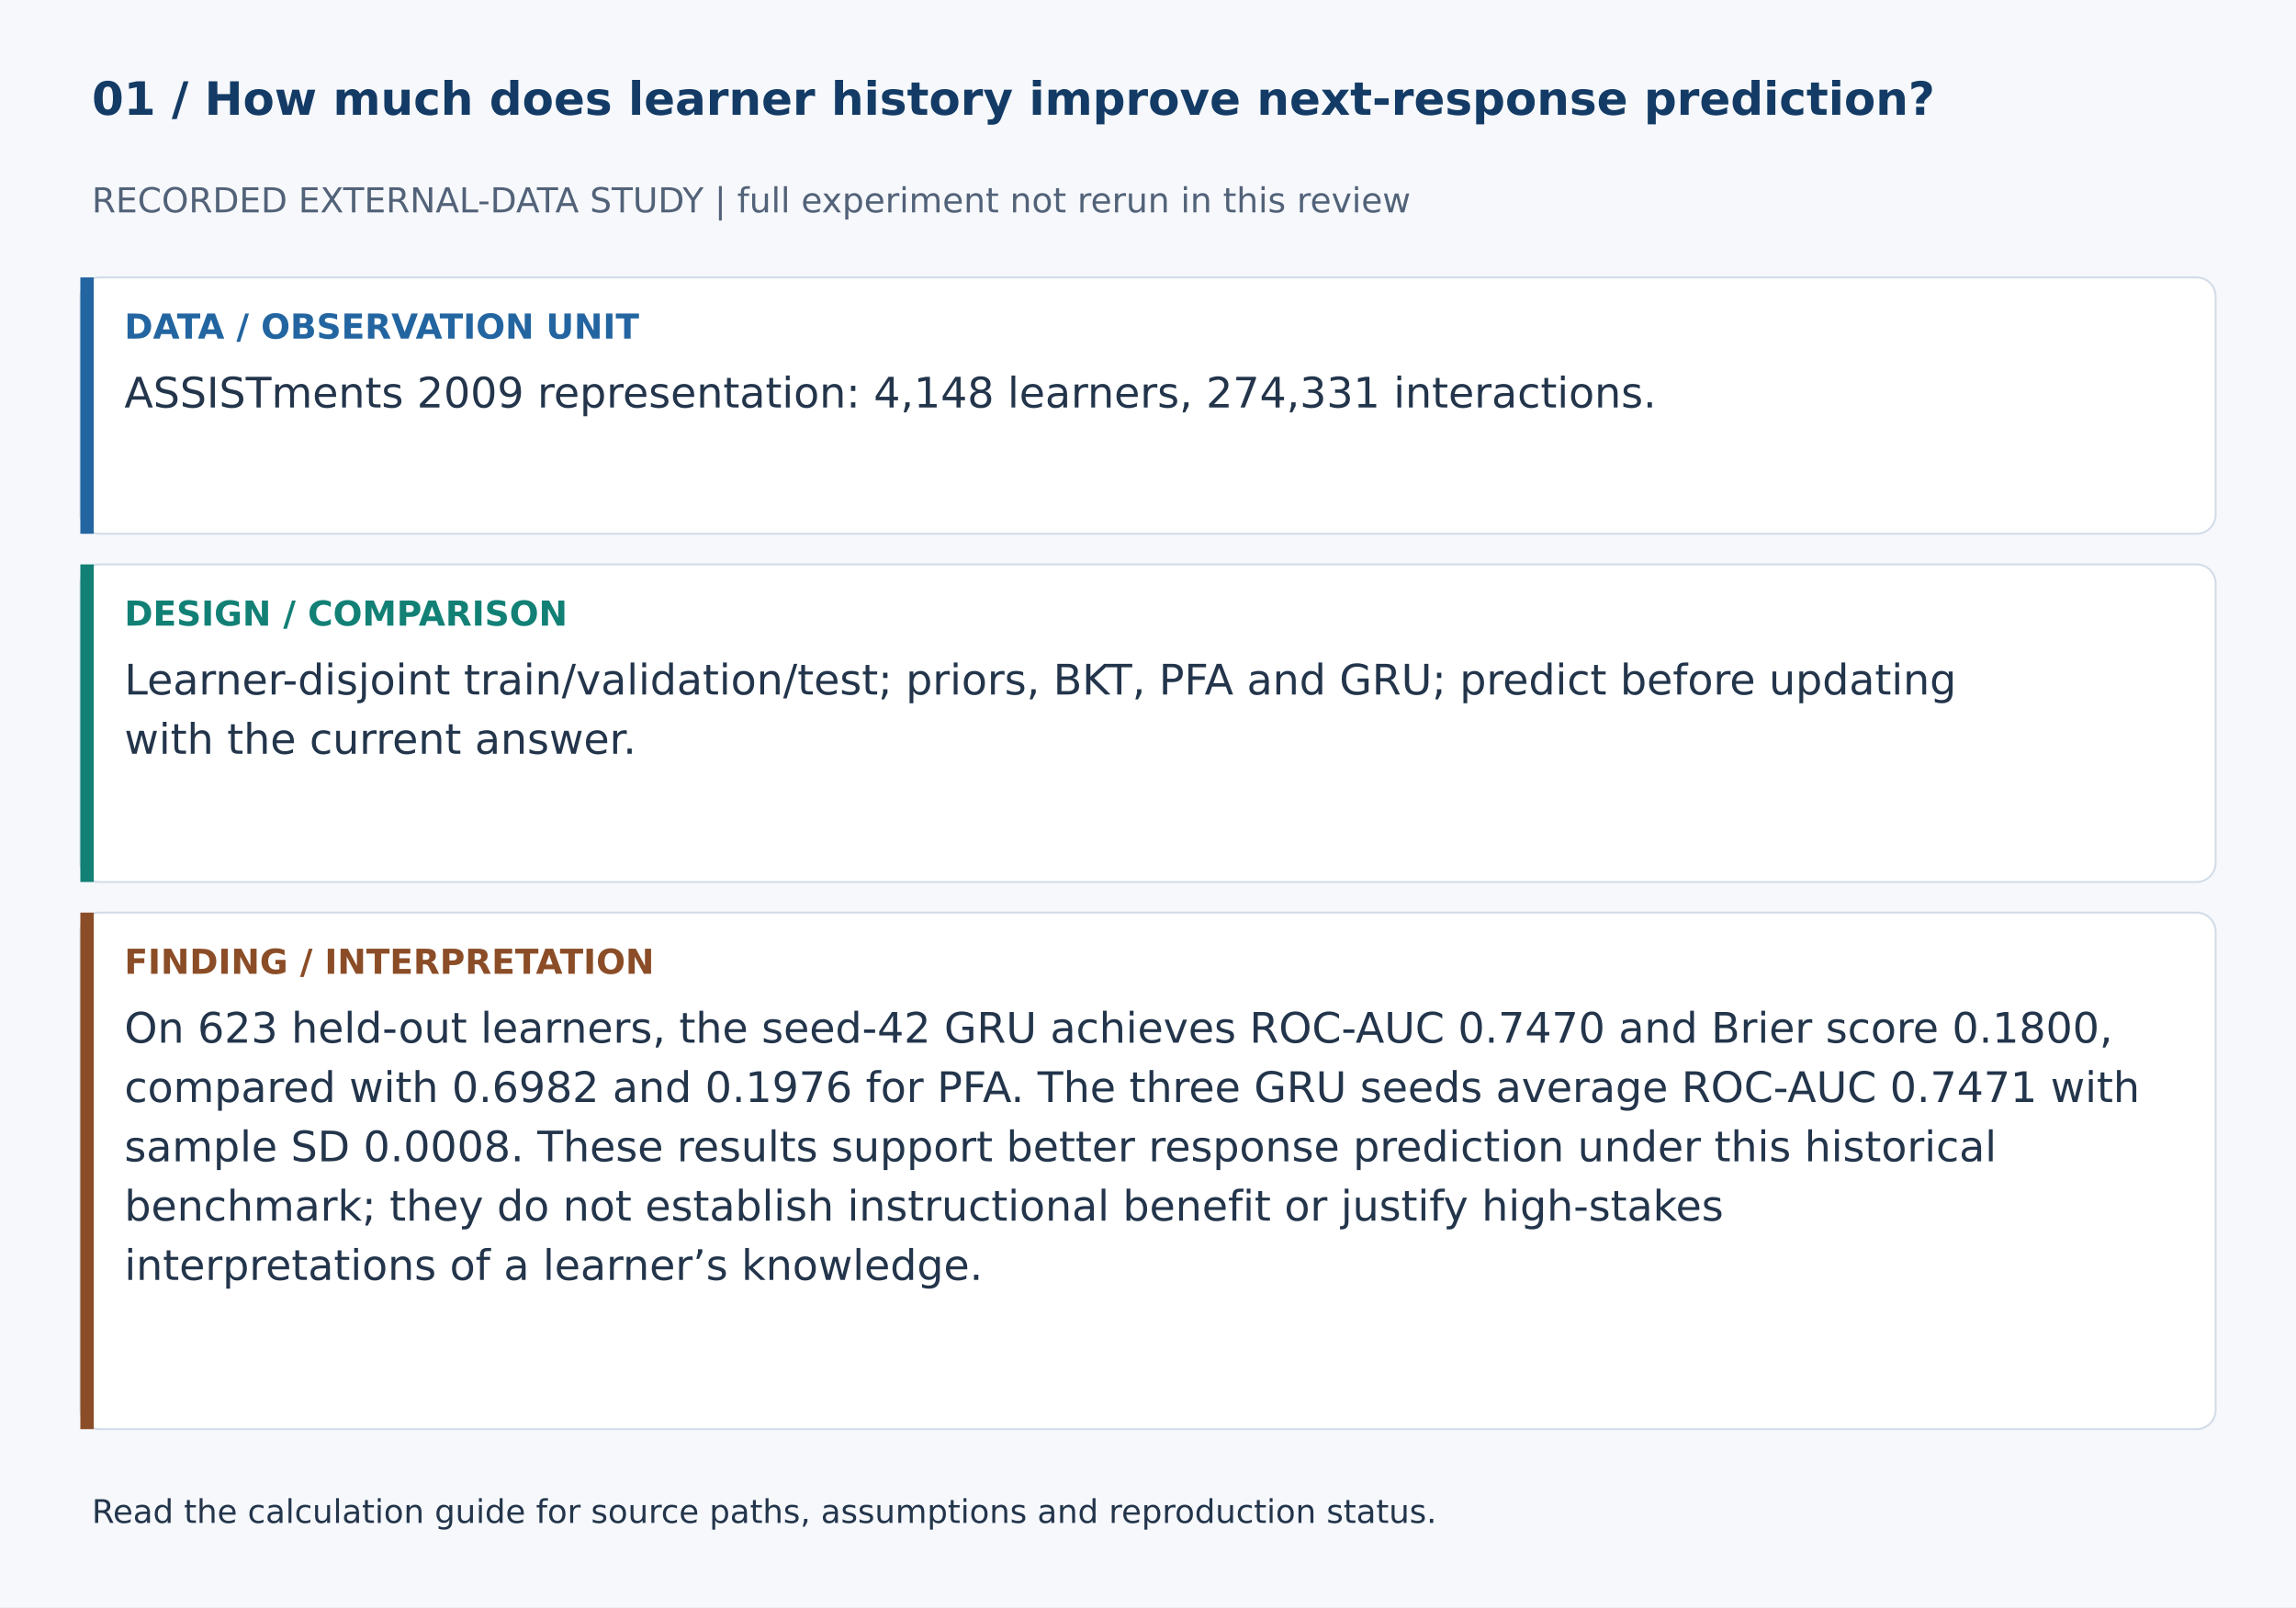
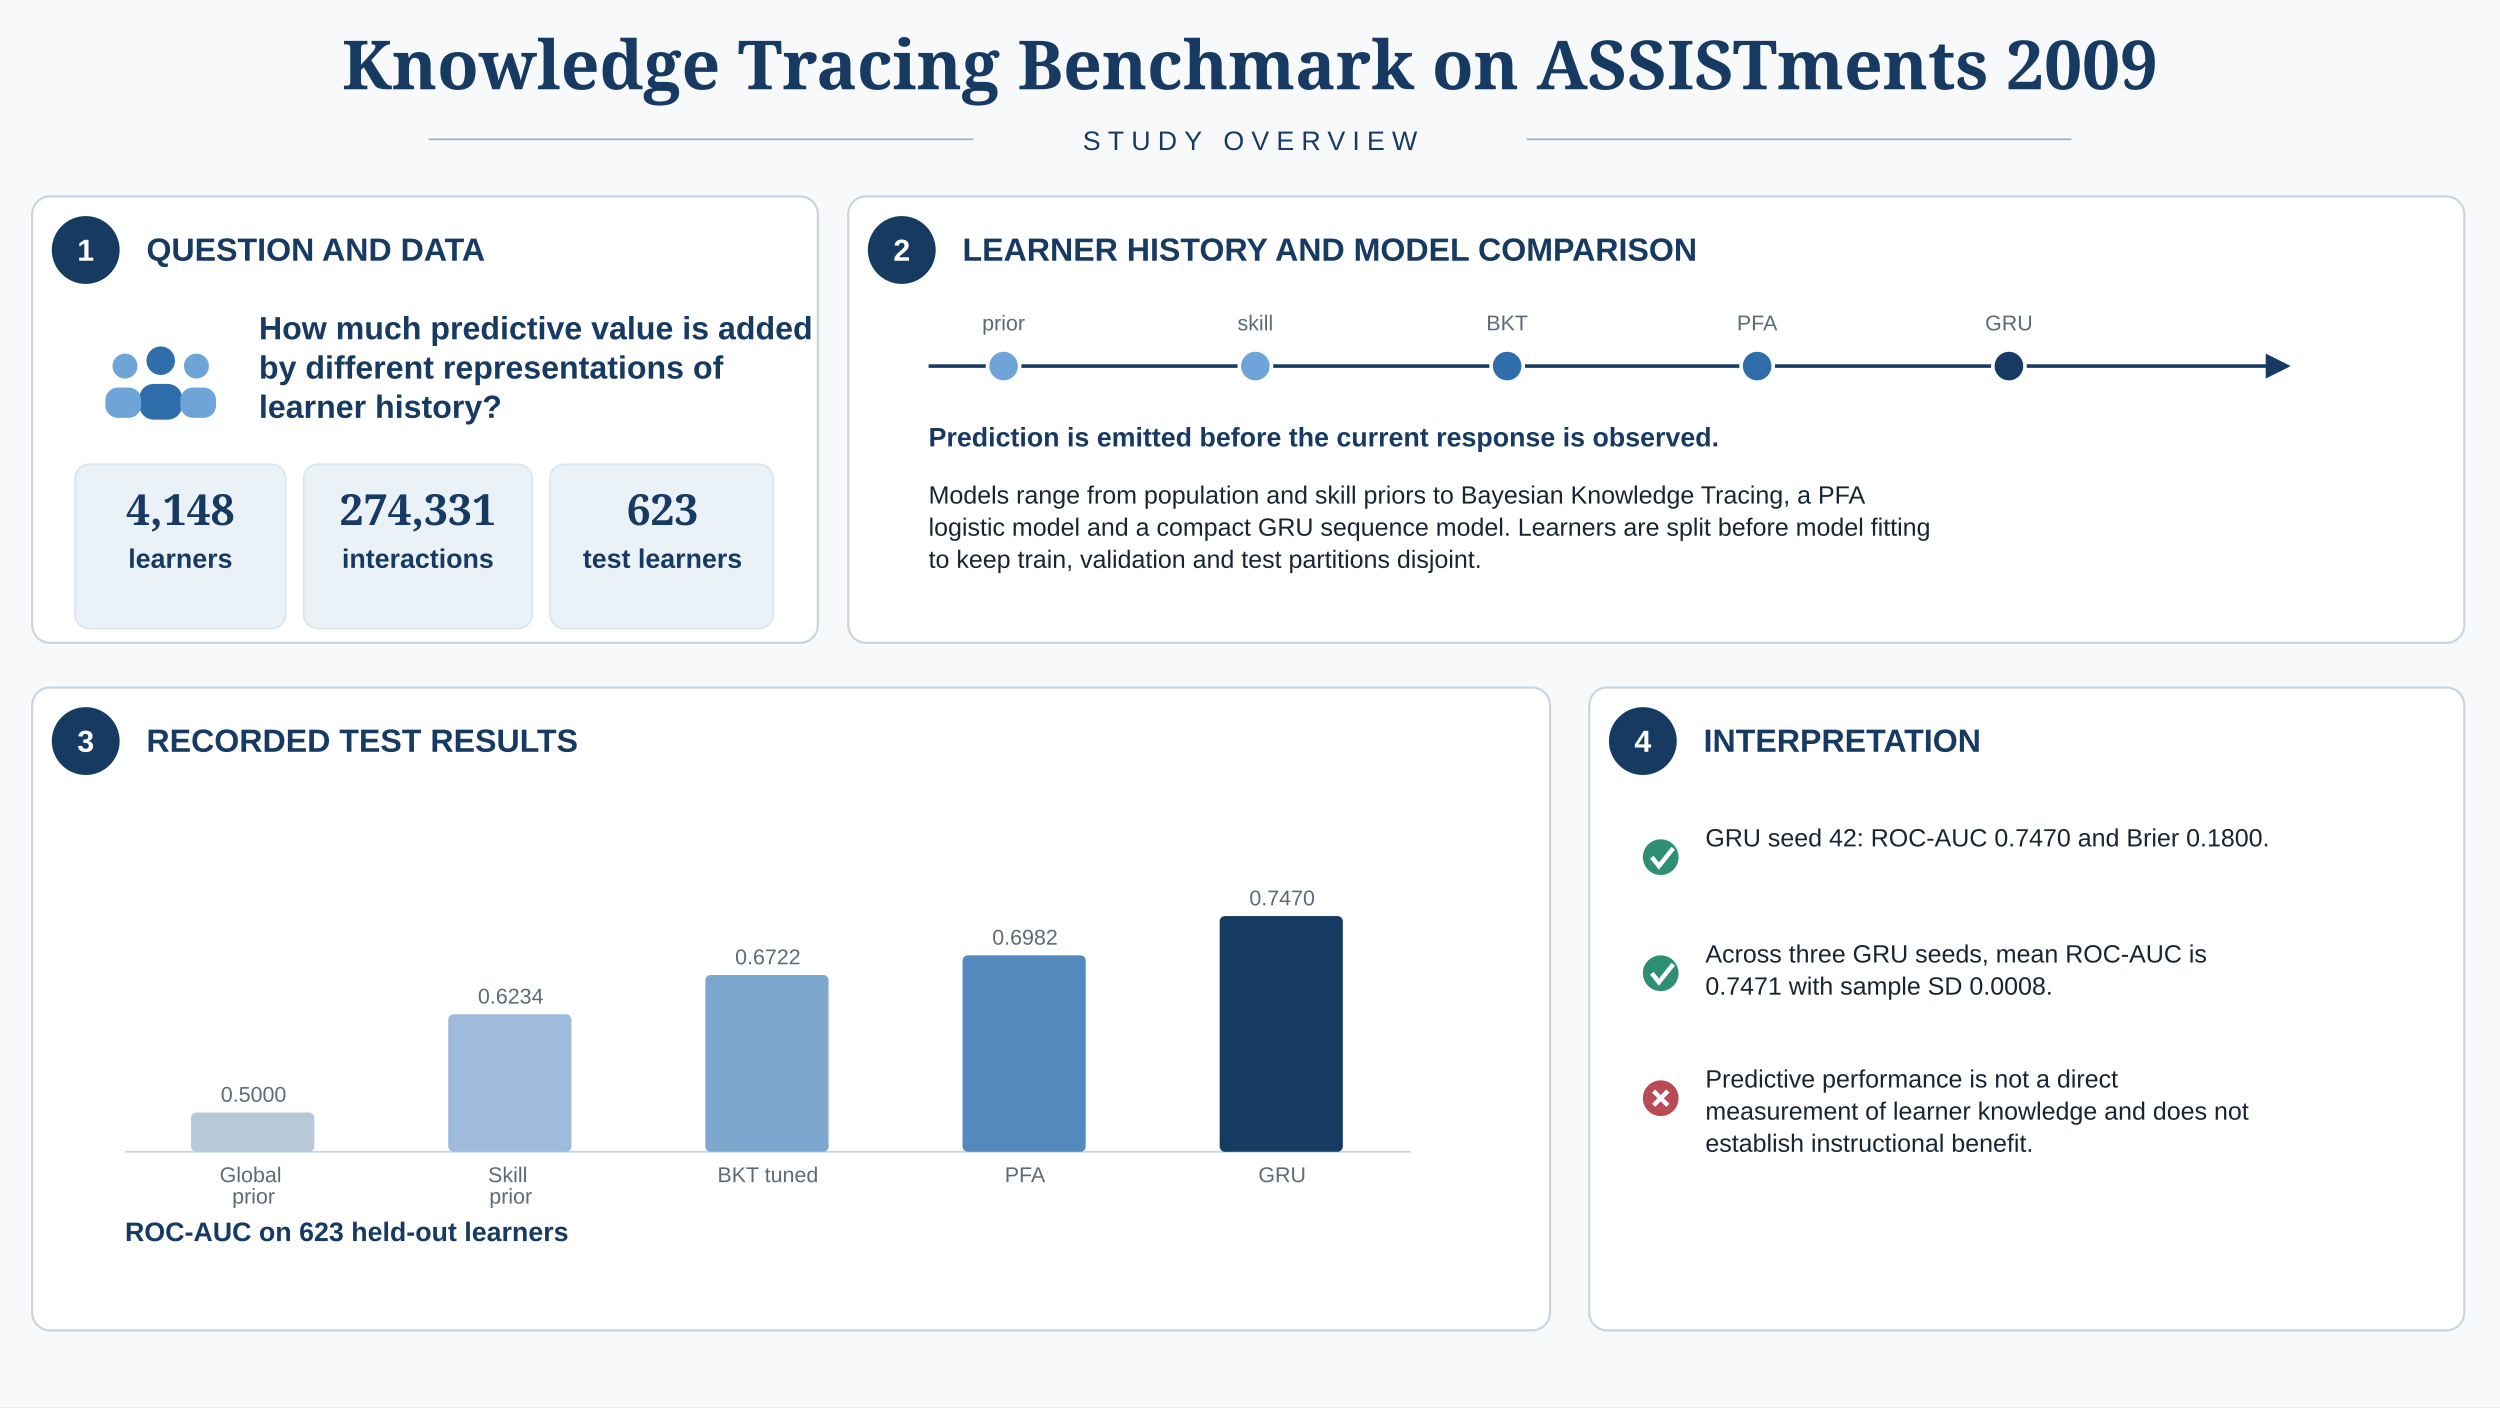
- <svg xmlns="http://www.w3.org/2000/svg" width="1200" height="840" viewBox="0 0 1200 840" role="img">
-   <rect width="1200" height="840" fill="#f6f8fc" />
-   <text x="48" y="60" font-family="DejaVu Sans,Arial,sans-serif" font-size="24" fill="#133b65" font-weight="700">01 / How much does learner history improve next-response prediction?</text>
-   <text x="48" y="111" font-family="DejaVu Sans,Arial,sans-serif" font-size="18" fill="#526278" font-weight="400">RECORDED EXTERNAL-DATA STUDY | full experiment not rerun in this review</text>
-   <rect x="42" y="145" width="1116" height="134" rx="10" fill="white" stroke="#d2dce7" />
-   <rect x="42" y="145" width="7" height="134" fill="#2365a0" />
-   <text x="65" y="177" font-family="DejaVu Sans,Arial,sans-serif" font-size="18" fill="#2365a0" font-weight="700">DATA / OBSERVATION UNIT</text>
-   <text x="65" y="213" font-family="DejaVu Sans,Arial,sans-serif" font-size="22" fill="#23354b" font-weight="400">ASSISTments 2009 representation: 4,148 learners, 274,331 interactions.</text>
-   <rect x="42" y="295" width="1116" height="166" rx="10" fill="white" stroke="#d2dce7" />
-   <rect x="42" y="295" width="7" height="166" fill="#128075" />
-   <text x="65" y="327" font-family="DejaVu Sans,Arial,sans-serif" font-size="18" fill="#128075" font-weight="700">DESIGN / COMPARISON</text>
-   <text x="65" y="363" font-family="DejaVu Sans,Arial,sans-serif" font-size="22" fill="#23354b" font-weight="400">Learner-disjoint train/validation/test; priors, BKT, PFA and GRU; predict before updating</text>
-   <text x="65" y="394" font-family="DejaVu Sans,Arial,sans-serif" font-size="22" fill="#23354b" font-weight="400">with the current answer.</text>
-   <rect x="42" y="477" width="1116" height="270" rx="10" fill="white" stroke="#d2dce7" />
-   <rect x="42" y="477" width="7" height="270" fill="#8b4d27" />
-   <text x="65" y="509" font-family="DejaVu Sans,Arial,sans-serif" font-size="18" fill="#8b4d27" font-weight="700">FINDING / INTERPRETATION</text>
-   <text x="65" y="545" font-family="DejaVu Sans,Arial,sans-serif" font-size="22" fill="#23354b" font-weight="400">On 623 held-out learners, the seed-42 GRU achieves ROC-AUC 0.7470 and Brier score 0.1800,</text>
-   <text x="65" y="576" font-family="DejaVu Sans,Arial,sans-serif" font-size="22" fill="#23354b" font-weight="400">compared with 0.6982 and 0.1976 for PFA. The three GRU seeds average ROC-AUC 0.7471 with</text>
-   <text x="65" y="607" font-family="DejaVu Sans,Arial,sans-serif" font-size="22" fill="#23354b" font-weight="400">sample SD 0.0008. These results support better response prediction under this historical</text>
-   <text x="65" y="638" font-family="DejaVu Sans,Arial,sans-serif" font-size="22" fill="#23354b" font-weight="400">benchmark; they do not establish instructional benefit or justify high-stakes</text>
-   <text x="65" y="669" font-family="DejaVu Sans,Arial,sans-serif" font-size="22" fill="#23354b" font-weight="400">interpretations of a learner’s knowledge.</text>
-   <text x="48" y="796" font-family="DejaVu Sans,Arial,sans-serif" font-size="17" fill="#23354b" font-weight="400">Read the calculation guide for source paths, assumptions and reproduction status.</text>
+ <svg xmlns="http://www.w3.org/2000/svg" viewBox="0 0 1400 788" role="img" aria-labelledby="title desc">
+   <rect width="1400" height="788" fill="#F7F9FB" />
+   <style>
+ .title{font-family:Georgia,serif;font-weight:700;fill:#173A63;font-size:38px}
+ .subtitle{font-family:Arial,sans-serif;fill:#173A63;font-size:15px;letter-spacing:4px}
+ .h{font-family:Arial,sans-serif;font-weight:700;fill:#173A63;font-size:18px}
+ .h2{font-family:Arial,sans-serif;font-weight:700;fill:#173A63;font-size:15px}
+ .txt{font-family:Arial,sans-serif;fill:#172533;font-size:14px}
+ .sm{font-family:Arial,sans-serif;fill:#5C6B78;font-size:12px}
+ .metric{font-family:Georgia,serif;font-weight:700;fill:#173A63;font-size:24px}
+ .card{fill:#FFFFFF;stroke:#C8D5E1;stroke-width:1.2}
+ .soft{fill:#EAF2F8;stroke:#D9E6F0;stroke-width:1}
+ </style>
+   <defs>
+     <marker id="arrow" viewBox="0 0 10 10" refX="8" refY="5" markerWidth="7" markerHeight="7" orient="auto">
+       <path d="M 0 0 L 10 5 L 0 10 z" fill="#173A63" />
+     </marker>
+   </defs>
+   <text x="700" y="50" text-anchor="middle" class="title">Knowledge Tracing Benchmark on ASSISTments 2009</text>
+   <line x1="240" y1="78" x2="545" y2="78" stroke="#9DB5CB" />
+   <line x1="855" y1="78" x2="1160" y2="78" stroke="#9DB5CB" />
+   <text x="700" y="84" text-anchor="middle" class="subtitle">STUDY OVERVIEW</text>
+   <rect x="18" y="110" width="440" height="250" rx="10" class="card" />
+   <circle cx="48" cy="140" r="19" fill="#173A63" />
+   <text x="48" y="146" text-anchor="middle" fill="white" font-family="Arial" font-weight="700" font-size="17">1</text>
+   <text x="82" y="146" class="h">QUESTION AND DATA</text>
+   <circle cx="90" cy="202" r="8" fill="#2F6EAA" />
+   <circle cx="70" cy="205" r="7" fill="#6EA4D7" />
+   <circle cx="110" cy="205" r="7" fill="#6EA4D7" />
+   <rect x="78" y="215" width="24" height="20" rx="8" fill="#2F6EAA" />
+   <rect x="59" y="217" width="20" height="17" rx="7" fill="#6EA4D7" />
+   <rect x="101" y="217" width="20" height="17" rx="7" fill="#6EA4D7" />
+   <text x="145" y="190" class="h">
+     <tspan x="145">How much predictive value is added</tspan>
+     <tspan x="145" dy="22">by different representations of</tspan>
+     <tspan x="145" dy="22">learner history?</tspan>
+   </text>
+   <rect x="42" y="260" width="118" height="92" rx="8" class="soft" />
+   <text x="101" y="294" class="metric" text-anchor="middle">4,148</text>
+   <text x="101" y="318" class="h2" text-anchor="middle">learners</text>
+   <rect x="170" y="260" width="128" height="92" rx="8" class="soft" />
+   <text x="234" y="294" class="metric" text-anchor="middle">274,331</text>
+   <text x="234" y="318" class="h2" text-anchor="middle">interactions</text>
+   <rect x="308" y="260" width="125" height="92" rx="8" class="soft" />
+   <text x="371" y="294" class="metric" text-anchor="middle">623</text>
+   <text x="371" y="318" class="h2" text-anchor="middle">test learners</text>
+   <rect x="475" y="110" width="905" height="250" rx="10" class="card" />
+   <circle cx="505" cy="140" r="19" fill="#173A63" />
+   <text x="505" y="146" text-anchor="middle" fill="white" font-family="Arial" font-weight="700" font-size="17">2</text>
+   <text x="539" y="146" class="h">LEARNER HISTORY AND MODEL COMPARISON</text>
+   <line x1="520" y1="205" x2="1280" y2="205" stroke="#173A63" stroke-width="2" marker-end="url(#arrow)" />
+   <circle cx="562" cy="205" r="9" fill="#6EA4D7" stroke="white" stroke-width="2" />
+   <text x="562" y="185" class="sm" text-anchor="middle">prior</text>
+   <circle cx="703" cy="205" r="9" fill="#6EA4D7" stroke="white" stroke-width="2" />
+   <text x="703" y="185" class="sm" text-anchor="middle">skill</text>
+   <circle cx="844" cy="205" r="9" fill="#2F6EAA" stroke="white" stroke-width="2" />
+   <text x="844" y="185" class="sm" text-anchor="middle">BKT</text>
+   <circle cx="984" cy="205" r="9" fill="#2F6EAA" stroke="white" stroke-width="2" />
+   <text x="984" y="185" class="sm" text-anchor="middle">PFA</text>
+   <circle cx="1125" cy="205" r="9" fill="#173A63" stroke="white" stroke-width="2" />
+   <text x="1125" y="185" class="sm" text-anchor="middle">GRU</text>
+   <text x="520" y="250" class="h2">Prediction is emitted before the current response is observed.</text>
+   <text x="520" y="282" class="txt">
+     <tspan x="520">Models range from population and skill priors to Bayesian Knowledge Tracing, a PFA</tspan>
+     <tspan x="520" dy="18">logistic model and a compact GRU sequence model. Learners are split before model fitting</tspan>
+     <tspan x="520" dy="18">to keep train, validation and test partitions disjoint.</tspan>
+   </text>
+   <rect x="18" y="385" width="850" height="360" rx="10" class="card" />
+   <circle cx="48" cy="415" r="19" fill="#173A63" />
+   <text x="48" y="421" text-anchor="middle" fill="white" font-family="Arial" font-weight="700" font-size="17">3</text>
+   <text x="82" y="421" class="h">RECORDED TEST RESULTS</text>
+   <line x1="70" y1="645" x2="790" y2="645" stroke="#C8D5E1" />
+   <rect x="107" y="623" width="69" height="22" rx="3" fill="#B7C8D8" />
+   <text x="142" y="617" class="sm" text-anchor="middle">0.5000</text>
+   <text x="142" y="662" class="sm" text-anchor="middle">
+     <tspan x="142">Global</tspan>
+     <tspan x="142" dy="12">prior</tspan>
+   </text>
+   <rect x="251" y="568" width="69" height="77" rx="3" fill="#9FBBDC" />
+   <text x="286" y="562" class="sm" text-anchor="middle">0.6234</text>
+   <text x="286" y="662" class="sm" text-anchor="middle">
+     <tspan x="286">Skill</tspan>
+     <tspan x="286" dy="12">prior</tspan>
+   </text>
+   <rect x="395" y="546" width="69" height="99" rx="3" fill="#7EA7CF" />
+   <text x="430" y="540" class="sm" text-anchor="middle">0.6722</text>
+   <text x="430" y="662" class="sm" text-anchor="middle">BKT tuned</text>
+   <rect x="539" y="535" width="69" height="110" rx="3" fill="#5489BE" />
+   <text x="574" y="529" class="sm" text-anchor="middle">0.6982</text>
+   <text x="574" y="662" class="sm" text-anchor="middle">PFA</text>
+   <rect x="683" y="513" width="69" height="132" rx="3" fill="#173A63" />
+   <text x="718" y="507" class="sm" text-anchor="middle">0.7470</text>
+   <text x="718" y="662" class="sm" text-anchor="middle">GRU</text>
+   <text x="70" y="695" class="h2">ROC-AUC on 623 held-out learners</text>
+   <rect x="890" y="385" width="490" height="360" rx="10" class="card" />
+   <circle cx="920" cy="415" r="19" fill="#173A63" />
+   <text x="920" y="421" text-anchor="middle" fill="white" font-family="Arial" font-weight="700" font-size="17">4</text>
+   <text x="954" y="421" class="h">INTERPRETATION</text>
+   <circle cx="930" cy="480" r="10" fill="#2F8F72" />
+   <path d="M 925 480 l4 5 l8 -10" stroke="white" stroke-width="2.5" fill="none" />
+   <text x="955" y="474" class="txt">GRU seed 42: ROC-AUC 0.7470 and Brier 0.1800.</text>
+   <circle cx="930" cy="545" r="10" fill="#2F8F72" />
+   <path d="M 925 545 l4 5 l8 -10" stroke="white" stroke-width="2.5" fill="none" />
+   <text x="955" y="539" class="txt">
+     <tspan x="955">Across three GRU seeds, mean ROC-AUC is</tspan>
+     <tspan x="955" dy="18">0.7471 with sample SD 0.0008.</tspan>
+   </text>
+   <circle cx="930" cy="615" r="10" fill="#B94B55" />
+   <path d="M 926 611 l8 8 M 934 611 l-8 8" stroke="white" stroke-width="2.5" />
+   <text x="955" y="609" class="txt">
+     <tspan x="955">Predictive performance is not a direct</tspan>
+     <tspan x="955" dy="18">measurement of learner knowledge and does not</tspan>
+     <tspan x="955" dy="18">establish instructional benefit.</tspan>
+   </text>
</svg>
